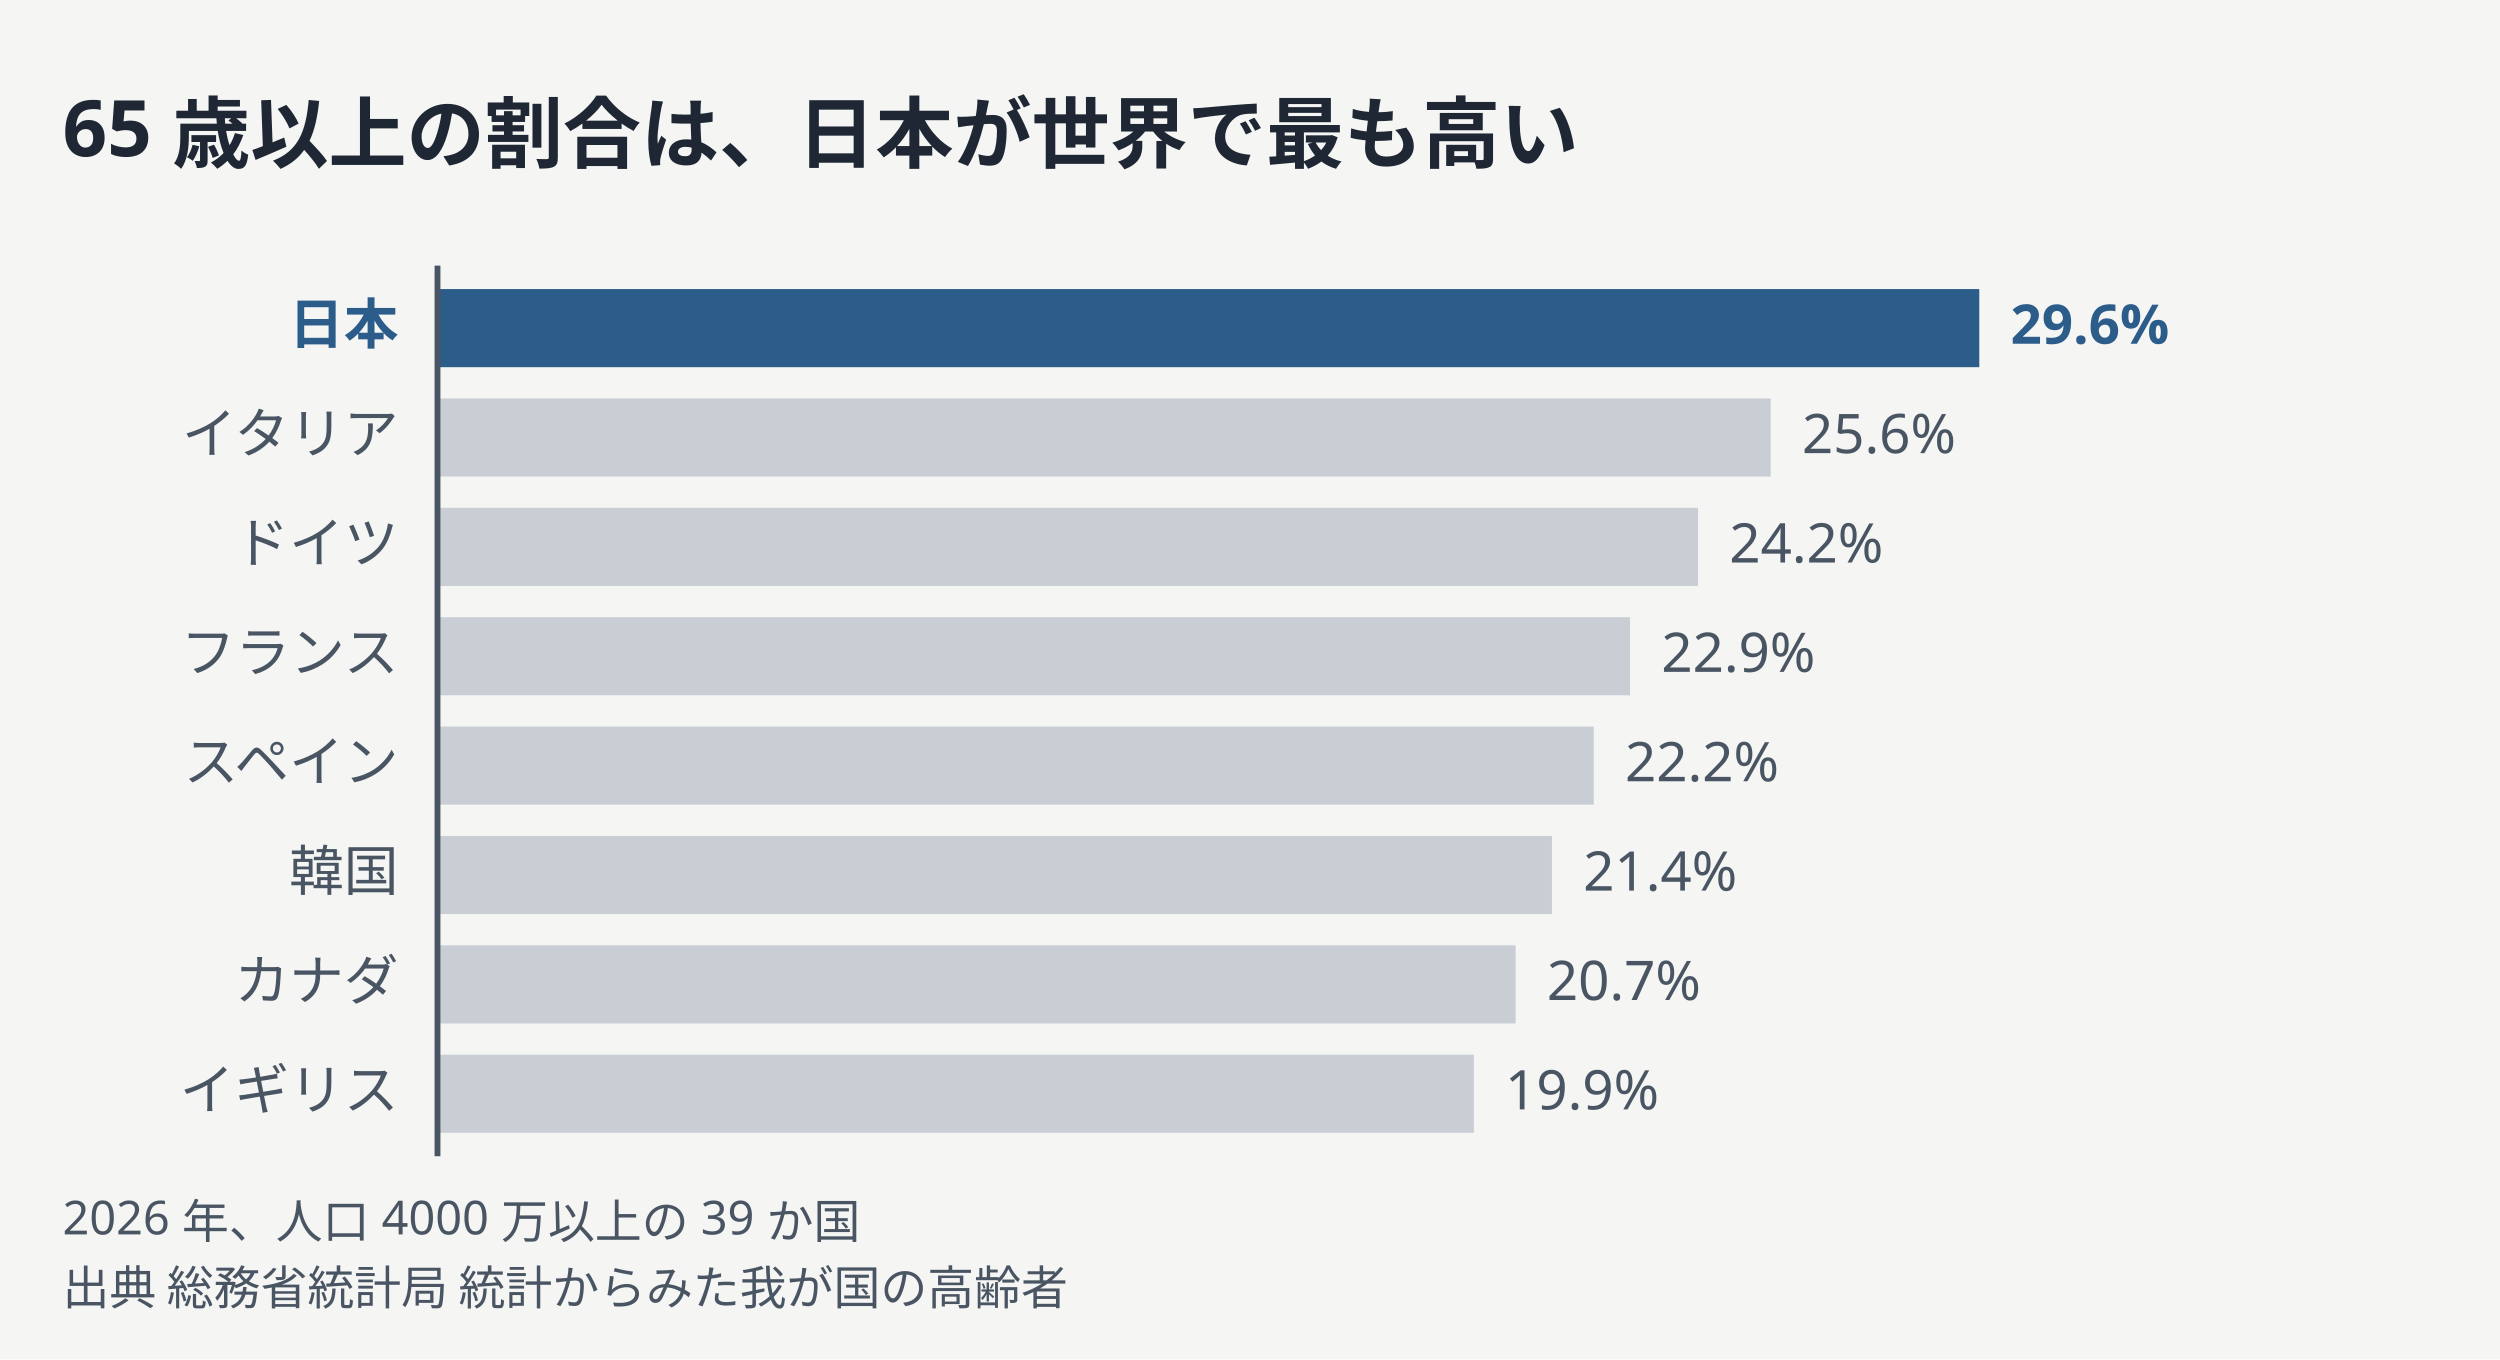
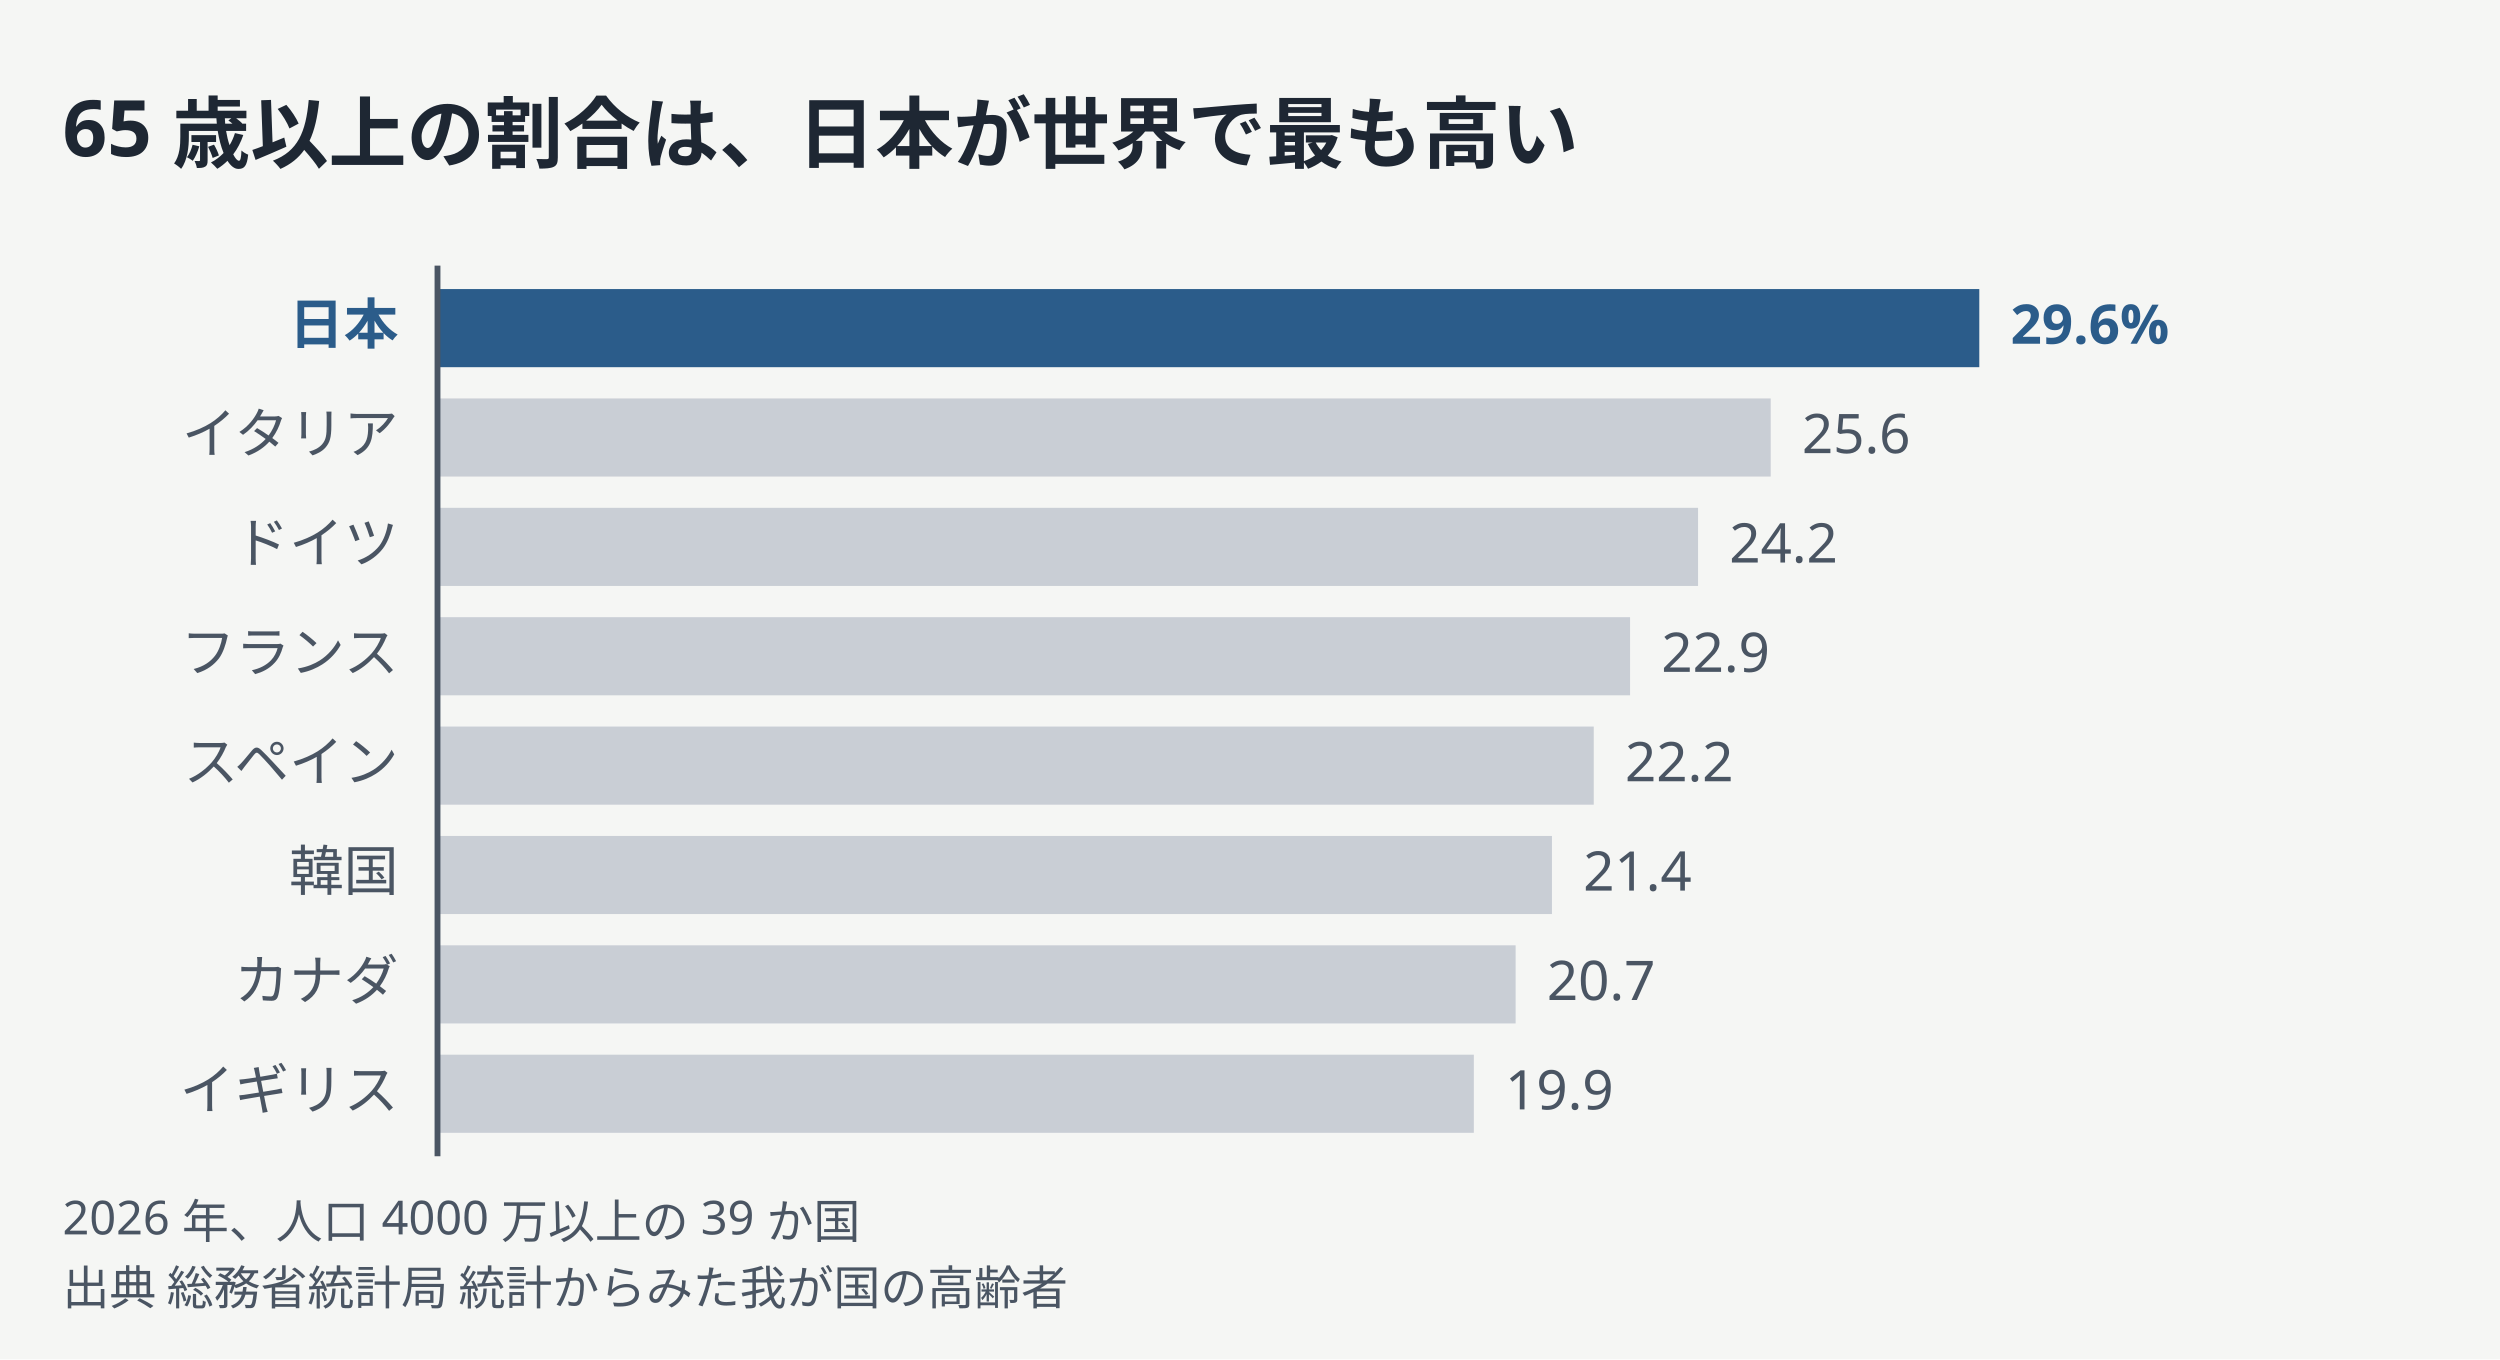
<svg xmlns="http://www.w3.org/2000/svg" viewBox="0 0 640 348" width="640" height="348" font-family="'BIZ UDPGothic','Yu Gothic UI','Meiryo','Hiragino Sans','Noto Sans JP',sans-serif">
  <rect x="0" y="0" width="640" height="348" fill="#f5f6f4" />
  <style>
    .title { font-size: 20px; font-weight: 700; fill: #1e2733; }
    .h { font-size: 16px; font-weight: 700; fill: #1e2733; }
    .t { font-size: 16px; fill: #1e2733; }
    .s { font-size: 14px; fill: #4a5563; }
    .p { font-size: 14px; font-weight: 700; fill: #2b5c8a; }
    .o { font-size: 14px; font-weight: 700; fill: #9a4a14; }
    .src { font-size: 12px; fill: #4a5563; }
  </style>
  <text x="16" y="40" class="title">65 歳以上の割合は、日本が世界で最も高い</text>
  <text x="102" y="88" class="p" text-anchor="end">日本</text>
  <rect x="112" y="74" width="394.7" height="20" fill="#2b5c8a" />
  <text x="514.7" y="88" class="p">29.6%</text>
  <text x="102" y="116" class="s" text-anchor="end">イタリア</text>
  <rect x="112" y="102" width="341.3" height="20" fill="#c9ced5" />
-   <text x="461.3" y="116" class="s">25.6%</text>
+   <text x="461.3" y="116" class="s">25.6</text>
  <text x="102" y="144" class="s" text-anchor="end">ドイツ</text>
  <rect x="112" y="130" width="322.7" height="20" fill="#c9ced5" />
-   <text x="442.7" y="144" class="s">24.2%</text>
+   <text x="442.7" y="144" class="s">24.2</text>
  <text x="102" y="172" class="s" text-anchor="end">フランス</text>
  <rect x="112" y="158" width="305.3" height="20" fill="#c9ced5" />
-   <text x="425.3" y="172" class="s">22.9%</text>
+   <text x="425.3" y="172" class="s">22.9</text>
  <text x="102" y="200" class="s" text-anchor="end">スペイン</text>
  <rect x="112" y="186" width="296.0" height="20" fill="#c9ced5" />
-   <text x="416.0" y="200" class="s">22.2%</text>
+   <text x="416.0" y="200" class="s">22.2</text>
  <text x="102" y="228" class="s" text-anchor="end">韓国</text>
  <rect x="112" y="214" width="285.3" height="20" fill="#c9ced5" />
-   <text x="405.3" y="228" class="s">21.4%</text>
+   <text x="405.3" y="228" class="s">21.4</text>
  <text x="102" y="256" class="s" text-anchor="end">カナダ</text>
  <rect x="112" y="242" width="276.0" height="20" fill="#c9ced5" />
-   <text x="396.0" y="256" class="s">20.7%</text>
+   <text x="396.0" y="256" class="s">20.7</text>
  <text x="102" y="284" class="s" text-anchor="end">イギリス</text>
  <rect x="112" y="270" width="265.3" height="20" fill="#c9ced5" />
-   <text x="385.3" y="284" class="s">19.9%</text>
+   <text x="385.3" y="284" class="s">19.9</text>
  <path d="M112,68 V296" stroke="#4a5563" stroke-width="1.5" />
  <text x="16" y="316" class="src">2026 年、人口 4000 万以上の 39 か国</text>
  <text x="16" y="334" class="src">出典 総務省統計局 統計からみた我が国の高齢者</text>
</svg>
